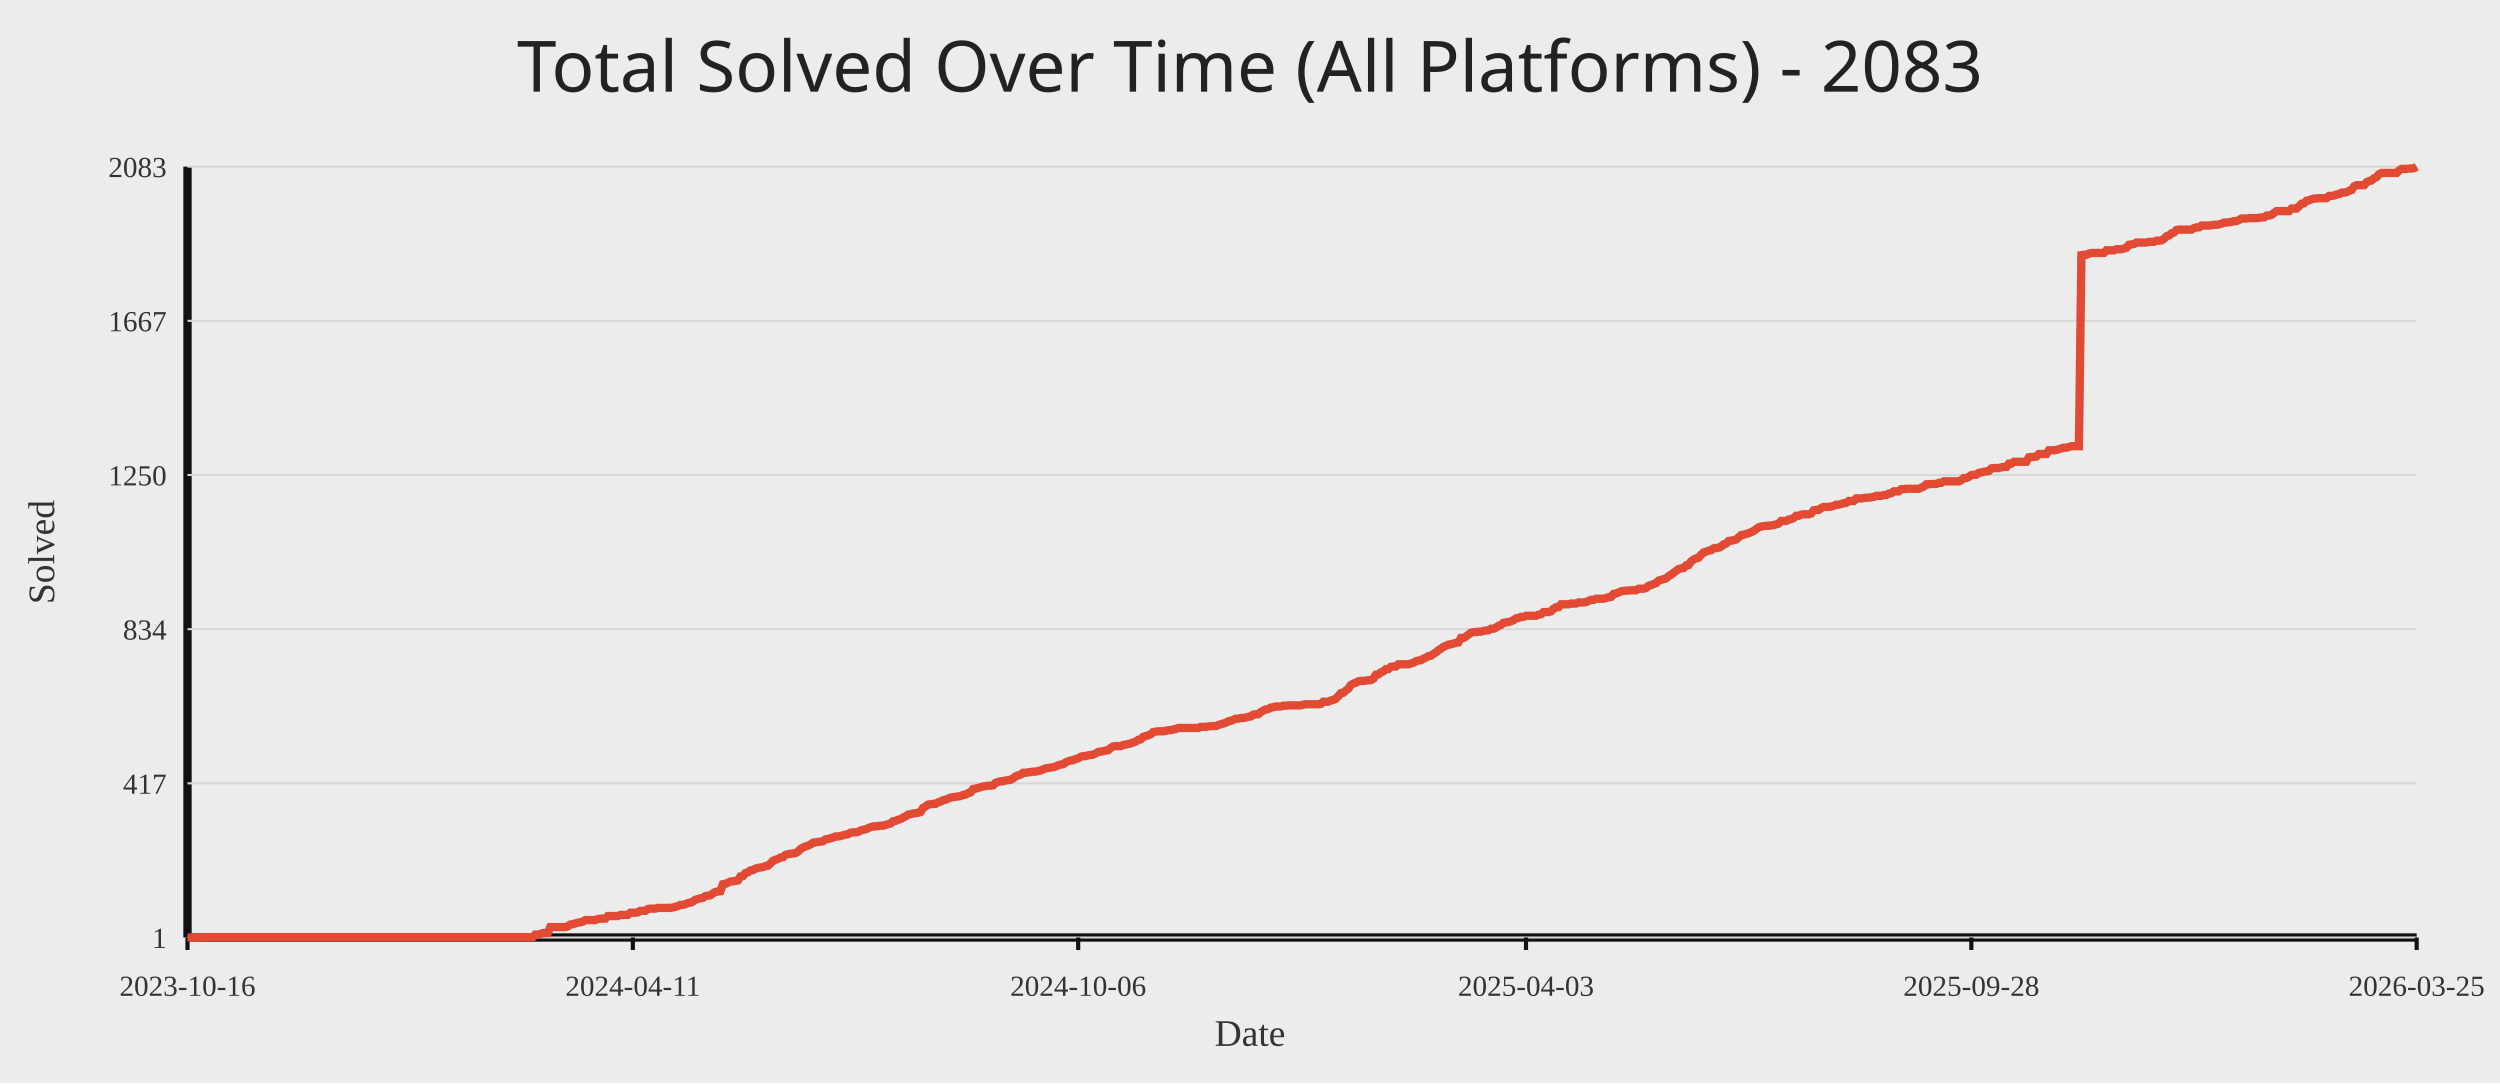
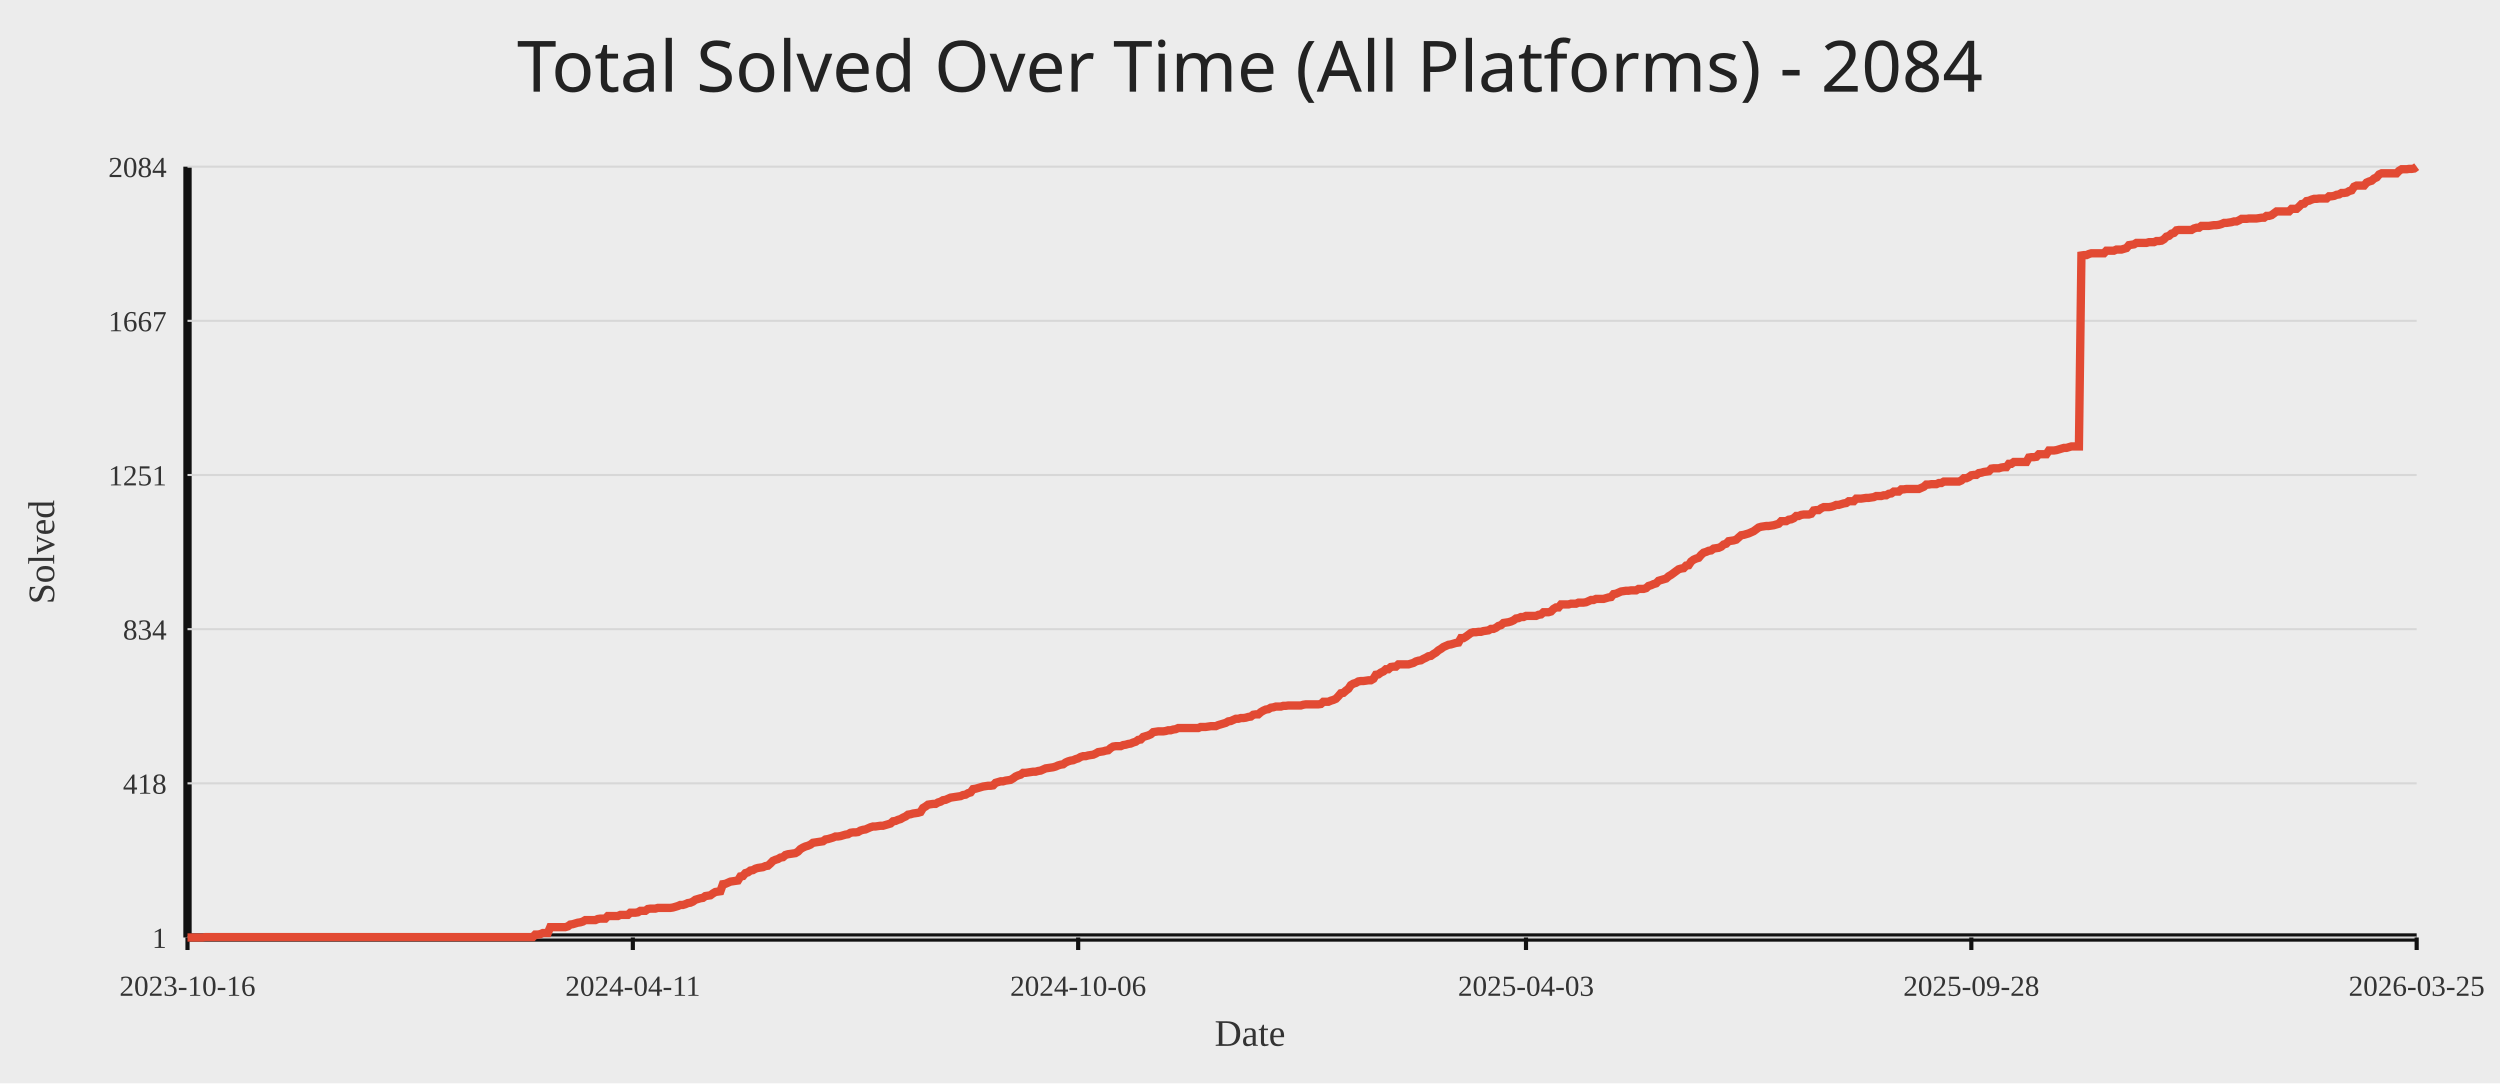
<svg xmlns="http://www.w3.org/2000/svg" width="1200" height="520">
  <rect width="100%" height="100%" fill="#ececec" />
-   <text x="50%" y="44" text-anchor="middle" fill="#222" font-size="34" font-family="Comic Sans MS, Segoe UI">Total Solved Over Time (All Platforms) - 2083</text>
+   <text x="50%" y="44" text-anchor="middle" fill="#222" font-size="34" font-family="Comic Sans MS, Segoe UI">Total Solved Over Time (All Platforms) - 2084</text>
  <line x1="90" y1="450" x2="1160" y2="450" stroke="#111" stroke-width="4" />
  <line x1="90" y1="80" x2="90" y2="450" stroke="#111" stroke-width="4" />
  <line x1="90" y1="450.00" x2="1160" y2="450.00" stroke="#d7d7d7" stroke-width="1" />
  <text x="80" y="455.00" text-anchor="end" fill="#333" font-size="14">1</text>
  <line x1="90" y1="376.00" x2="1160" y2="376.00" stroke="#d7d7d7" stroke-width="1" />
-   <text x="80" y="381.00" text-anchor="end" fill="#333" font-size="14">417</text>
+   <text x="80" y="381.00" text-anchor="end" fill="#333" font-size="14">418</text>
  <line x1="90" y1="302.00" x2="1160" y2="302.00" stroke="#d7d7d7" stroke-width="1" />
  <text x="80" y="307.00" text-anchor="end" fill="#333" font-size="14">834</text>
  <line x1="90" y1="228.00" x2="1160" y2="228.00" stroke="#d7d7d7" stroke-width="1" />
-   <text x="80" y="233.00" text-anchor="end" fill="#333" font-size="14">1250</text>
+   <text x="80" y="233.00" text-anchor="end" fill="#333" font-size="14">1251</text>
  <line x1="90" y1="154.00" x2="1160" y2="154.00" stroke="#d7d7d7" stroke-width="1" />
  <text x="80" y="159.00" text-anchor="end" fill="#333" font-size="14">1667</text>
  <line x1="90" y1="80.00" x2="1160" y2="80.00" stroke="#d7d7d7" stroke-width="1" />
-   <text x="80" y="85.00" text-anchor="end" fill="#333" font-size="14">2083</text>
+   <text x="80" y="85.00" text-anchor="end" fill="#333" font-size="14">2084</text>
  <line x1="90.00" y1="450" x2="90.00" y2="456" stroke="#111" stroke-width="2" />
  <text x="90.00" y="478" text-anchor="middle" fill="#333" font-size="14">2023-10-16</text>
  <line x1="303.76" y1="450" x2="303.76" y2="456" stroke="#111" stroke-width="2" />
  <text x="303.76" y="478" text-anchor="middle" fill="#333" font-size="14">2024-04-11</text>
  <line x1="517.52" y1="450" x2="517.52" y2="456" stroke="#111" stroke-width="2" />
  <text x="517.52" y="478" text-anchor="middle" fill="#333" font-size="14">2024-10-06</text>
  <line x1="732.48" y1="450" x2="732.48" y2="456" stroke="#111" stroke-width="2" />
  <text x="732.48" y="478" text-anchor="middle" fill="#333" font-size="14">2025-04-03</text>
  <line x1="946.24" y1="450" x2="946.24" y2="456" stroke="#111" stroke-width="2" />
  <text x="946.24" y="478" text-anchor="middle" fill="#333" font-size="14">2025-09-28</text>
  <line x1="1160.00" y1="450" x2="1160.00" y2="456" stroke="#111" stroke-width="2" />
  <text x="1160.00" y="478" text-anchor="middle" fill="#333" font-size="14">2026-03-25</text>
-   <polyline fill="none" stroke="#e24a33" stroke-width="4" points="90.00,450.00 91.20,450.00 92.40,450.00 93.60,450.00 94.80,450.00 96.00,450.00 97.21,450.00 98.41,449.82 99.61,449.82 100.81,449.82 102.01,449.82 103.21,449.82 104.41,449.82 105.61,449.82 106.81,449.82 108.01,449.82 109.21,449.82 110.42,449.82 111.62,449.82 112.82,449.82 114.02,449.82 115.22,449.82 116.42,449.82 117.62,449.82 118.82,449.82 120.02,449.82 121.22,449.82 122.42,449.82 123.63,449.82 124.83,449.82 126.03,449.82 127.23,449.82 128.43,449.82 129.63,449.82 130.83,449.82 132.03,449.82 133.23,449.82 134.43,449.82 135.63,449.82 136.84,449.82 138.04,449.82 139.24,449.82 140.44,449.82 141.64,449.82 142.84,449.82 144.04,449.82 145.24,449.82 146.44,449.82 147.64,449.82 148.84,449.82 150.04,449.82 151.25,449.82 152.45,449.82 153.65,449.82 154.85,449.82 156.05,449.82 157.25,449.82 158.45,449.82 159.65,449.82 160.85,449.82 162.05,449.82 163.25,449.82 164.46,449.82 165.66,449.82 166.86,449.82 168.06,449.82 169.26,449.82 170.46,449.82 171.66,449.82 172.86,449.82 174.06,449.82 175.26,449.82 176.46,449.82 177.67,449.82 178.87,449.82 180.07,449.82 181.27,449.82 182.47,449.82 183.67,449.82 184.87,449.82 186.07,449.82 187.27,449.82 188.47,449.82 189.67,449.82 190.88,449.82 192.08,449.82 193.28,449.82 194.48,449.82 195.68,449.82 196.88,449.82 198.08,449.82 199.28,449.82 200.48,449.82 201.68,449.82 202.88,449.82 204.09,449.82 205.29,449.82 206.49,449.82 207.69,449.82 208.89,449.82 210.09,449.82 211.29,449.82 212.49,449.82 213.69,449.82 214.89,449.82 216.09,449.82 217.30,449.82 218.50,449.82 219.70,449.82 220.90,449.82 222.10,449.82 223.30,449.82 224.50,449.82 225.70,449.82 226.90,449.82 228.10,449.82 229.30,449.82 230.51,449.82 231.71,449.82 232.91,449.82 234.11,449.82 235.31,449.82 236.51,449.82 237.71,449.82 238.91,449.82 240.11,449.82 241.31,449.82 242.51,449.82 243.71,449.82 244.92,449.82 246.12,449.82 247.32,449.82 248.52,449.82 249.72,449.82 250.92,449.82 252.12,449.82 253.32,449.82 254.52,449.82 255.72,449.82 256.92,448.58 258.13,448.58 259.33,448.40 260.53,447.87 261.73,447.87 262.93,447.87 264.13,445.02 265.33,445.02 266.53,445.02 267.73,445.02 268.93,445.02 270.13,445.02 271.34,445.02 272.54,444.67 273.74,443.78 274.94,443.60 276.14,443.25 277.34,442.89 278.54,442.71 279.74,442.36 280.94,441.65 282.14,441.65 283.34,441.65 284.55,441.65 285.75,441.65 286.95,441.11 288.15,440.94 289.35,440.94 290.55,440.94 291.75,439.69 292.95,439.69 294.15,439.69 295.35,439.69 296.55,439.69 297.76,439.16 298.96,439.16 300.16,439.16 301.36,439.16 302.56,438.09 303.76,438.09 304.96,438.09 306.16,437.92 307.36,437.20 308.56,437.20 309.76,437.20 310.97,436.32 312.17,436.14 313.37,436.14 314.57,436.14 315.77,435.78 316.97,435.78 318.17,435.78 319.37,435.78 320.57,435.78 321.77,435.78 322.97,435.61 324.18,435.25 325.38,434.89 326.58,434.36 327.78,434.36 328.98,434.01 330.18,433.47 331.38,433.29 332.58,432.76 333.78,431.87 334.98,431.52 336.18,431.16 337.38,430.98 338.59,430.10 339.79,429.92 340.99,429.74 342.19,428.85 343.39,428.14 344.59,427.96 345.79,427.79 346.99,424.41 348.19,424.23 349.39,423.70 350.59,423.17 351.80,422.99 353.00,422.81 354.20,422.63 355.40,420.68 356.60,420.50 357.80,419.08 359.00,418.72 360.20,417.83 361.40,417.66 362.60,416.95 363.80,416.59 365.01,416.41 366.21,416.23 367.41,415.70 368.61,415.52 369.81,414.46 371.01,413.21 372.21,412.68 373.41,412.32 374.61,411.61 375.81,411.44 377.01,410.37 378.22,410.01 379.42,409.84 380.62,409.66 381.82,409.48 383.02,408.77 384.22,407.53 385.42,406.82 386.62,406.28 387.82,405.93 389.02,405.39 390.22,404.51 391.43,404.33 392.63,404.15 393.83,403.97 395.03,403.79 396.23,402.91 397.43,402.73 398.63,402.37 399.83,402.02 401.03,401.48 402.23,401.48 403.43,401.31 404.64,400.95 405.84,400.60 407.04,400.42 408.24,399.71 409.44,399.53 410.64,399.53 411.84,399.35 413.04,398.64 414.24,398.29 415.44,398.11 416.64,397.57 417.85,397.04 419.05,396.69 420.25,396.69 421.45,396.51 422.65,396.33 423.85,396.33 425.05,395.98 426.25,395.62 427.45,395.26 428.65,394.20 429.85,394.02 431.05,393.49 432.26,393.13 433.46,392.42 434.66,391.89 435.86,391.00 437.06,390.82 438.26,390.47 439.46,390.29 440.66,390.11 441.86,389.76 443.06,387.80 444.26,387.09 445.47,386.20 446.67,386.02 447.87,385.85 449.07,385.85 450.27,385.13 451.47,384.78 452.67,384.07 453.87,383.89 455.07,383.36 456.27,382.82 457.47,382.65 458.68,382.47 459.88,382.29 461.08,382.11 462.28,381.58 463.48,381.40 464.68,380.69 465.88,380.34 467.08,378.74 468.28,378.56 469.48,378.20 470.68,377.85 471.89,377.49 473.09,377.32 474.29,377.14 475.49,377.14 476.69,376.96 477.89,375.72 479.09,375.36 480.29,375.00 481.49,375.00 482.69,374.65 483.89,374.47 485.10,374.29 486.30,373.58 487.50,372.69 488.70,372.16 489.90,371.81 491.10,370.92 492.30,370.92 493.50,370.74 494.70,370.56 495.90,370.38 497.10,370.38 498.31,370.03 499.51,369.85 500.71,369.32 501.91,368.78 503.11,368.61 504.31,368.43 505.51,368.25 506.71,367.90 507.91,367.36 509.11,367.01 510.31,366.83 511.52,365.94 512.72,365.41 513.92,365.05 515.12,364.88 516.32,364.34 517.52,363.99 518.72,363.28 519.92,362.92 521.12,362.92 522.32,362.56 523.52,362.39 524.73,362.21 525.93,361.68 527.13,360.97 528.33,360.79 529.53,360.61 530.73,360.25 531.93,360.08 533.13,359.01 534.33,358.30 535.53,358.12 536.73,358.12 537.93,358.12 539.14,357.59 540.34,357.41 541.54,357.06 542.74,356.88 543.94,356.34 545.14,355.99 546.34,355.10 547.54,354.92 548.74,353.68 549.94,353.32 551.14,352.97 552.35,352.44 553.55,351.37 554.75,351.19 555.95,351.01 557.15,351.01 558.35,351.01 559.55,350.84 560.75,350.48 561.95,350.48 563.15,350.12 564.35,349.95 565.56,349.41 566.76,349.41 567.96,349.41 569.16,349.41 570.36,349.41 571.56,349.41 572.76,349.41 573.96,349.41 575.16,349.41 576.36,348.88 577.56,348.88 578.77,348.88 579.97,348.70 581.17,348.53 582.37,348.53 583.57,348.53 584.77,347.99 585.97,347.64 587.17,347.28 588.37,346.93 589.57,346.22 590.77,346.04 591.98,345.50 593.18,344.97 594.38,344.97 595.58,344.62 596.78,344.62 597.98,344.44 599.18,344.08 600.38,343.90 601.58,343.02 602.78,342.84 603.98,342.84 605.19,341.77 606.39,341.06 607.59,340.53 608.79,340.35 609.99,339.64 611.19,339.46 612.39,339.11 613.59,339.11 614.79,339.11 615.99,338.75 617.19,338.75 618.40,338.57 619.60,338.57 620.80,338.57 622.00,338.57 623.20,338.57 624.40,338.57 625.60,338.22 626.80,338.04 628.00,338.04 629.20,338.04 630.40,338.04 631.60,338.04 632.81,338.04 634.01,337.86 635.21,336.80 636.41,336.80 637.61,336.80 638.81,336.26 640.01,335.91 641.21,335.37 642.41,334.13 643.61,332.71 644.81,332.53 646.02,331.46 647.22,330.58 648.42,328.80 649.62,328.09 650.82,327.73 652.02,327.02 653.22,326.84 654.42,326.84 655.62,326.67 656.82,326.49 658.02,326.49 659.23,325.78 660.43,323.82 661.63,323.65 662.83,322.76 664.03,322.22 665.23,321.16 666.43,321.16 667.63,320.09 668.83,319.91 670.03,319.91 671.23,318.85 672.44,318.85 673.64,318.85 674.84,318.85 676.04,318.85 677.24,318.49 678.44,318.14 679.64,317.43 680.84,317.07 682.04,316.89 683.24,316.18 684.44,315.65 685.65,314.94 686.85,314.76 688.05,313.87 689.25,313.16 690.45,312.09 691.65,311.38 692.85,310.49 694.05,309.96 695.25,309.43 696.45,309.25 697.65,308.90 698.86,308.54 700.06,308.36 701.26,306.23 702.46,306.23 703.66,305.52 704.86,304.63 706.06,303.74 707.26,303.39 708.46,303.39 709.66,303.21 710.86,303.21 712.07,302.85 713.27,302.68 714.47,302.50 715.67,301.79 716.87,301.79 718.07,301.25 719.27,300.37 720.47,300.01 721.67,298.94 722.87,298.77 724.07,298.59 725.27,298.23 726.48,297.70 727.68,296.81 728.88,296.63 730.08,296.10 731.28,296.10 732.48,295.57 733.68,295.57 734.88,295.57 736.08,295.57 737.28,295.57 738.48,295.03 739.69,294.86 740.89,293.79 742.09,293.79 743.29,293.79 744.49,293.43 745.69,292.19 746.89,291.48 748.09,291.48 749.29,290.06 750.49,290.06 751.69,290.06 752.90,290.06 754.10,289.70 755.30,289.70 756.50,289.70 757.70,289.17 758.90,289.17 760.10,289.17 761.30,288.99 762.50,288.46 763.70,287.93 764.90,287.93 766.11,287.39 767.31,287.39 768.51,287.39 769.71,287.39 770.91,287.04 772.11,286.68 773.31,286.50 774.51,285.08 775.71,284.90 776.91,284.37 778.11,283.84 779.32,283.66 780.52,283.48 781.72,283.48 782.92,283.30 784.12,283.30 785.32,283.30 786.52,282.59 787.72,282.59 788.92,282.59 790.12,282.24 791.32,281.17 792.53,280.82 793.73,280.28 794.93,279.93 796.13,278.68 797.33,278.33 798.53,277.97 799.73,277.62 800.93,276.55 802.13,275.84 803.33,274.95 804.53,274.06 805.74,273.17 806.94,272.82 808.14,272.64 809.34,271.40 810.54,271.22 811.74,269.44 812.94,268.55 814.14,268.02 815.34,267.67 816.54,266.24 817.74,265.18 818.95,264.82 820.15,264.29 821.35,264.11 822.55,263.22 823.75,263.05 824.95,262.87 826.15,262.33 827.35,261.27 828.55,260.91 829.75,259.67 830.95,259.49 832.15,259.31 833.36,258.96 834.56,257.89 835.76,256.83 836.96,256.65 838.16,256.29 839.36,255.94 840.56,255.40 841.76,254.87 842.96,253.98 844.16,253.09 845.36,252.74 846.57,252.56 847.77,252.38 848.97,252.38 850.17,252.20 851.37,252.03 852.57,251.67 853.77,251.32 854.97,250.07 856.17,250.07 857.37,250.07 858.57,249.36 859.78,249.18 860.98,248.65 862.18,247.58 863.38,247.58 864.58,247.05 865.78,246.87 866.98,246.87 868.18,246.87 869.38,246.52 870.58,244.92 871.78,244.74 872.99,244.74 874.19,243.85 875.39,243.32 876.59,243.32 877.79,243.32 878.99,243.14 880.19,242.79 881.39,242.25 882.59,242.25 883.79,241.90 884.99,241.54 886.20,241.36 887.40,240.48 888.60,240.48 889.80,240.48 891.00,239.23 892.20,239.23 893.40,239.23 894.60,239.05 895.80,238.88 897.00,238.88 898.20,238.70 899.41,238.52 900.61,237.99 901.81,237.99 903.01,237.99 904.21,237.63 905.41,237.63 906.61,236.92 907.81,236.74 909.01,235.85 910.21,235.85 911.41,235.85 912.62,234.79 913.82,234.79 915.02,234.61 916.22,234.61 917.42,234.61 918.62,234.61 919.82,234.61 921.02,234.61 922.22,234.08 923.42,233.54 924.62,232.48 925.82,232.48 927.03,232.30 928.23,232.30 929.43,232.30 930.63,231.77 931.83,231.77 933.03,231.06 934.23,231.06 935.43,231.06 936.63,231.06 937.83,231.06 939.03,231.06 940.24,231.06 941.44,230.52 942.64,229.46 943.84,229.46 945.04,228.92 946.24,228.04 947.44,227.86 948.64,227.86 949.84,226.97 951.04,226.79 952.24,226.44 953.45,226.26 954.65,226.08 955.85,224.84 957.05,224.66 958.25,224.66 959.45,224.66 960.65,224.30 961.85,224.13 963.05,224.13 964.25,222.53 965.45,222.53 966.66,221.64 967.86,221.64 969.06,221.64 970.26,221.64 971.46,221.64 972.66,221.64 973.86,219.51 975.06,219.33 976.26,219.33 977.46,219.15 978.66,217.91 979.87,217.91 981.07,217.91 982.27,217.91 983.47,216.13 984.67,216.13 985.87,216.13 987.07,215.95 988.27,215.60 989.47,215.24 990.67,214.88 991.87,214.88 993.08,214.53 994.28,214.17 995.48,214.17 996.68,214.17 997.88,214.17 999.08,122.47 1000.28,122.30 1001.48,122.30 1002.68,121.76 1003.88,121.41 1005.08,121.41 1006.29,121.41 1007.49,121.41 1008.69,121.41 1009.89,121.41 1011.09,120.16 1012.29,120.16 1013.49,120.16 1014.69,120.16 1015.89,119.63 1017.09,119.63 1018.29,119.63 1019.49,119.27 1020.70,118.92 1021.90,117.50 1023.10,117.32 1024.30,117.14 1025.50,116.43 1026.70,116.43 1027.90,116.43 1029.10,116.43 1030.30,116.43 1031.50,116.08 1032.70,116.08 1033.91,116.08 1035.11,115.54 1036.31,115.54 1037.51,115.37 1038.71,114.65 1039.91,113.41 1041.11,113.05 1042.31,111.99 1043.51,111.63 1044.71,110.39 1045.91,110.21 1047.12,110.21 1048.32,110.21 1049.52,110.21 1050.72,110.21 1051.92,110.21 1053.12,109.50 1054.32,109.15 1055.52,109.15 1056.72,108.26 1057.92,108.26 1059.12,108.26 1060.33,108.26 1061.53,108.08 1062.73,107.90 1063.93,107.90 1065.13,107.72 1066.33,107.37 1067.53,106.83 1068.73,106.83 1069.93,106.66 1071.13,106.48 1072.33,106.12 1073.54,106.12 1074.74,105.59 1075.94,104.88 1077.14,104.88 1078.34,104.88 1079.54,104.70 1080.74,104.70 1081.94,104.70 1083.14,104.70 1084.34,104.52 1085.54,104.35 1086.75,104.35 1087.95,103.46 1089.15,103.46 1090.35,103.10 1091.55,102.21 1092.75,101.33 1093.95,101.33 1095.15,101.33 1096.35,101.33 1097.55,101.33 1098.75,101.33 1099.96,100.08 1101.16,100.08 1102.36,100.08 1103.56,99.02 1104.76,97.77 1105.96,97.59 1107.16,96.35 1108.36,96.17 1109.56,95.64 1110.76,95.28 1111.96,95.28 1113.16,95.11 1114.37,95.11 1115.57,95.11 1116.77,95.11 1117.97,94.04 1119.17,94.04 1120.37,93.86 1121.57,93.33 1122.77,93.15 1123.97,92.44 1125.17,92.44 1126.37,92.26 1127.58,91.55 1128.78,91.20 1129.98,89.42 1131.18,88.89 1132.38,88.89 1133.58,88.89 1134.78,88.89 1135.98,87.46 1137.18,86.93 1138.38,86.58 1139.58,85.51 1140.79,84.98 1141.99,83.55 1143.19,83.02 1144.39,83.02 1145.59,83.02 1146.79,83.02 1147.99,83.02 1149.19,83.02 1150.39,83.02 1151.59,81.78 1152.79,81.07 1154.00,81.07 1155.20,81.07 1156.40,80.89 1157.60,80.89 1158.80,80.71 1160.00,80.00" />
+   <polyline fill="none" stroke="#e24a33" stroke-width="4" points="90.00,450.00 91.20,450.00 92.40,450.00 93.60,450.00 94.80,450.00 96.00,450.00 97.21,450.00 98.41,449.82 99.61,449.82 100.81,449.82 102.01,449.82 103.21,449.82 104.41,449.82 105.61,449.82 106.81,449.82 108.01,449.82 109.21,449.82 110.42,449.82 111.62,449.82 112.82,449.82 114.02,449.82 115.22,449.82 116.42,449.82 117.62,449.82 118.82,449.82 120.02,449.82 121.22,449.82 122.42,449.82 123.63,449.82 124.83,449.82 126.03,449.82 127.23,449.82 128.43,449.82 129.63,449.82 130.83,449.82 132.03,449.82 133.23,449.82 134.43,449.82 135.63,449.82 136.84,449.82 138.04,449.82 139.24,449.82 140.44,449.82 141.64,449.82 142.84,449.82 144.04,449.82 145.24,449.82 146.44,449.82 147.64,449.82 148.84,449.82 150.04,449.82 151.25,449.82 152.45,449.82 153.65,449.82 154.85,449.82 156.05,449.82 157.25,449.82 158.45,449.82 159.65,449.82 160.85,449.82 162.05,449.82 163.25,449.82 164.46,449.82 165.66,449.82 166.86,449.82 168.06,449.82 169.26,449.82 170.46,449.82 171.66,449.82 172.86,449.82 174.06,449.82 175.26,449.82 176.46,449.82 177.67,449.82 178.87,449.82 180.07,449.82 181.27,449.82 182.47,449.82 183.67,449.82 184.87,449.82 186.07,449.82 187.27,449.82 188.47,449.82 189.67,449.82 190.88,449.82 192.08,449.82 193.28,449.82 194.48,449.82 195.68,449.82 196.88,449.82 198.08,449.82 199.28,449.82 200.48,449.82 201.68,449.82 202.88,449.82 204.09,449.82 205.29,449.82 206.49,449.82 207.69,449.82 208.89,449.82 210.09,449.82 211.29,449.82 212.49,449.82 213.69,449.82 214.89,449.82 216.09,449.82 217.30,449.82 218.50,449.82 219.70,449.82 220.90,449.82 222.10,449.82 223.30,449.82 224.50,449.82 225.70,449.82 226.90,449.82 228.10,449.82 229.30,449.82 230.51,449.82 231.71,449.82 232.91,449.82 234.11,449.82 235.31,449.82 236.51,449.82 237.71,449.82 238.91,449.82 240.11,449.82 241.31,449.82 242.51,449.82 243.71,449.82 244.92,449.82 246.12,449.82 247.32,449.82 248.52,449.82 249.72,449.82 250.92,449.82 252.12,449.82 253.32,449.82 254.52,449.82 255.72,449.82 256.92,448.58 258.13,448.58 259.33,448.40 260.53,447.87 261.73,447.87 262.93,447.87 264.13,445.03 265.33,445.03 266.53,445.03 267.73,445.03 268.93,445.03 270.13,445.03 271.34,445.03 272.54,444.67 273.74,443.78 274.94,443.61 276.14,443.25 277.34,442.89 278.54,442.72 279.74,442.36 280.94,441.65 282.14,441.65 283.34,441.65 284.55,441.65 285.75,441.65 286.95,441.12 288.15,440.94 289.35,440.94 290.55,440.94 291.75,439.70 292.95,439.70 294.15,439.70 295.35,439.70 296.55,439.70 297.76,439.16 298.96,439.16 300.16,439.16 301.36,439.16 302.56,438.10 303.76,438.10 304.96,438.10 306.16,437.92 307.36,437.21 308.56,437.21 309.76,437.21 310.97,436.32 312.17,436.14 313.37,436.14 314.57,436.14 315.77,435.79 316.97,435.79 318.17,435.79 319.37,435.79 320.57,435.79 321.77,435.79 322.97,435.61 324.18,435.26 325.38,434.90 326.58,434.37 327.78,434.37 328.98,434.01 330.18,433.48 331.38,433.30 332.58,432.77 333.78,431.88 334.98,431.53 336.18,431.17 337.38,430.99 338.59,430.11 339.79,429.93 340.99,429.75 342.19,428.86 343.39,428.15 344.59,427.97 345.79,427.80 346.99,424.42 348.19,424.24 349.39,423.71 350.59,423.18 351.80,423.00 353.00,422.82 354.20,422.65 355.40,420.69 356.60,420.51 357.80,419.09 359.00,418.74 360.20,417.85 361.40,417.67 362.60,416.96 363.80,416.61 365.01,416.43 366.21,416.25 367.41,415.72 368.61,415.54 369.81,414.47 371.01,413.23 372.21,412.70 373.41,412.34 374.61,411.63 375.81,411.45 377.01,410.39 378.22,410.03 379.42,409.86 380.62,409.68 381.82,409.50 383.02,408.79 384.22,407.55 385.42,406.84 386.62,406.30 387.82,405.95 389.02,405.42 390.22,404.53 391.43,404.35 392.63,404.17 393.83,403.99 395.03,403.82 396.23,402.93 397.43,402.75 398.63,402.40 399.83,402.04 401.03,401.51 402.23,401.51 403.43,401.33 404.64,400.97 405.84,400.62 407.04,400.44 408.24,399.73 409.44,399.55 410.64,399.55 411.84,399.38 413.04,398.67 414.24,398.31 415.44,398.13 416.64,397.60 417.85,397.07 419.05,396.71 420.25,396.71 421.45,396.53 422.65,396.36 423.85,396.36 425.05,396.00 426.25,395.65 427.45,395.29 428.65,394.22 429.85,394.05 431.05,393.51 432.26,393.16 433.46,392.45 434.66,391.92 435.86,391.03 437.06,390.85 438.26,390.49 439.46,390.32 440.66,390.14 441.86,389.78 443.06,387.83 444.26,387.12 445.47,386.23 446.67,386.05 447.87,385.88 449.07,385.88 450.27,385.17 451.47,384.81 452.67,384.10 453.87,383.92 455.07,383.39 456.27,382.86 457.47,382.68 458.68,382.50 459.88,382.32 461.08,382.15 462.28,381.61 463.48,381.44 464.68,380.72 465.88,380.37 467.08,378.77 468.28,378.59 469.48,378.24 470.68,377.88 471.89,377.53 473.09,377.35 474.29,377.17 475.49,377.17 476.69,376.99 477.89,375.75 479.09,375.40 480.29,375.04 481.49,375.04 482.69,374.69 483.89,374.51 485.10,374.33 486.30,373.62 487.50,372.73 488.70,372.20 489.90,371.84 491.10,370.96 492.30,370.96 493.50,370.78 494.70,370.60 495.90,370.42 497.10,370.42 498.31,370.07 499.51,369.89 500.71,369.36 501.91,368.82 503.11,368.65 504.31,368.47 505.51,368.29 506.71,367.94 507.91,367.40 509.11,367.05 510.31,366.87 511.52,365.98 512.72,365.45 513.92,365.09 515.12,364.92 516.32,364.38 517.52,364.03 518.72,363.32 519.92,362.96 521.12,362.96 522.32,362.61 523.52,362.43 524.73,362.25 525.93,361.72 527.13,361.01 528.33,360.83 529.53,360.65 530.73,360.30 531.93,360.12 533.13,359.05 534.33,358.34 535.53,358.17 536.73,358.17 537.93,358.17 539.14,357.63 540.34,357.46 541.54,357.10 542.74,356.92 543.94,356.39 545.14,356.03 546.34,355.15 547.54,354.97 548.74,353.73 549.94,353.37 551.14,353.01 552.35,352.48 553.55,351.42 554.75,351.24 555.95,351.06 557.15,351.06 558.35,351.06 559.55,350.88 560.75,350.53 561.95,350.53 563.15,350.17 564.35,350.00 565.56,349.46 566.76,349.46 567.96,349.46 569.16,349.46 570.36,349.46 571.56,349.46 572.76,349.46 573.96,349.46 575.16,349.46 576.36,348.93 577.56,348.93 578.77,348.93 579.97,348.75 581.17,348.57 582.37,348.57 583.57,348.57 584.77,348.04 585.97,347.69 587.17,347.33 588.37,346.98 589.57,346.27 590.77,346.09 591.98,345.55 593.18,345.02 594.38,345.02 595.58,344.67 596.78,344.67 597.98,344.49 599.18,344.13 600.38,343.96 601.58,343.07 602.78,342.89 603.98,342.89 605.19,341.82 606.39,341.11 607.59,340.58 608.79,340.40 609.99,339.69 611.19,339.52 612.39,339.16 613.59,339.16 614.79,339.16 615.99,338.80 617.19,338.80 618.40,338.63 619.60,338.63 620.80,338.63 622.00,338.63 623.20,338.63 624.40,338.63 625.60,338.27 626.80,338.09 628.00,338.09 629.20,338.09 630.40,338.09 631.60,338.09 632.81,338.09 634.01,337.92 635.21,336.85 636.41,336.85 637.61,336.85 638.81,336.32 640.01,335.96 641.21,335.43 642.41,334.19 643.61,332.77 644.81,332.59 646.02,331.52 647.22,330.63 648.42,328.86 649.62,328.15 650.82,327.79 652.02,327.08 653.22,326.90 654.42,326.90 655.62,326.73 656.82,326.55 658.02,326.55 659.23,325.84 660.43,323.88 661.63,323.71 662.83,322.82 664.03,322.29 665.23,321.22 666.43,321.22 667.63,320.15 668.83,319.98 670.03,319.98 671.23,318.91 672.44,318.91 673.64,318.91 674.84,318.91 676.04,318.91 677.24,318.55 678.44,318.20 679.64,317.49 680.84,317.13 682.04,316.96 683.24,316.25 684.44,315.71 685.65,315.00 686.85,314.82 688.05,313.94 689.25,313.23 690.45,312.16 691.65,311.45 692.85,310.56 694.05,310.03 695.25,309.50 696.45,309.32 697.65,308.96 698.86,308.61 700.06,308.43 701.26,306.30 702.46,306.30 703.66,305.59 704.86,304.70 706.06,303.81 707.26,303.46 708.46,303.46 709.66,303.28 710.86,303.28 712.07,302.92 713.27,302.75 714.47,302.57 715.67,301.86 716.87,301.86 718.07,301.33 719.27,300.44 720.47,300.08 721.67,299.02 722.87,298.84 724.07,298.66 725.27,298.31 726.48,297.77 727.68,296.88 728.88,296.71 730.08,296.17 731.28,296.17 732.48,295.64 733.68,295.64 734.88,295.64 736.08,295.64 737.28,295.64 738.48,295.11 739.69,294.93 740.89,293.86 742.09,293.86 743.29,293.86 744.49,293.51 745.69,292.27 746.89,291.56 748.09,291.56 749.29,290.13 750.49,290.13 751.69,290.13 752.90,290.13 754.10,289.78 755.30,289.78 756.50,289.78 757.70,289.25 758.90,289.25 760.10,289.25 761.30,289.07 762.50,288.54 763.70,288.00 764.90,288.00 766.11,287.47 767.31,287.47 768.51,287.47 769.71,287.47 770.91,287.11 772.11,286.76 773.31,286.58 774.51,285.16 775.71,284.98 776.91,284.45 778.11,283.92 779.32,283.74 780.52,283.56 781.72,283.56 782.92,283.38 784.12,283.38 785.32,283.38 786.52,282.67 787.72,282.67 788.92,282.67 790.12,282.32 791.32,281.25 792.53,280.90 793.73,280.36 794.93,280.01 796.13,278.77 797.33,278.41 798.53,278.06 799.73,277.70 800.93,276.63 802.13,275.92 803.33,275.04 804.53,274.15 805.74,273.26 806.94,272.90 808.14,272.73 809.34,271.48 810.54,271.31 811.74,269.53 812.94,268.64 814.14,268.11 815.34,267.75 816.54,266.33 817.74,265.27 818.95,264.91 820.15,264.38 821.35,264.20 822.55,263.31 823.75,263.13 824.95,262.96 826.15,262.42 827.35,261.36 828.55,261.00 829.75,259.76 830.95,259.58 832.15,259.40 833.36,259.05 834.56,257.98 835.76,256.92 836.96,256.74 838.16,256.39 839.36,256.03 840.56,255.50 841.76,254.96 842.96,254.08 844.16,253.19 845.36,252.83 846.57,252.65 847.77,252.48 848.97,252.48 850.17,252.30 851.37,252.12 852.57,251.77 853.77,251.41 854.97,250.17 856.17,250.17 857.37,250.17 858.57,249.46 859.78,249.28 860.98,248.75 862.18,247.68 863.38,247.68 864.58,247.15 865.78,246.97 866.98,246.97 868.18,246.97 869.38,246.62 870.58,245.02 871.78,244.84 872.99,244.84 874.19,243.95 875.39,243.42 876.59,243.42 877.79,243.42 878.99,243.24 880.19,242.89 881.39,242.35 882.59,242.35 883.79,242.00 884.99,241.64 886.20,241.46 887.40,240.58 888.60,240.58 889.80,240.58 891.00,239.33 892.20,239.33 893.40,239.33 894.60,239.16 895.80,238.98 897.00,238.98 898.20,238.80 899.41,238.62 900.61,238.09 901.81,238.09 903.01,238.09 904.21,237.73 905.41,237.73 906.61,237.02 907.81,236.85 909.01,235.96 910.21,235.96 911.41,235.96 912.62,234.89 913.82,234.89 915.02,234.71 916.22,234.71 917.42,234.71 918.62,234.71 919.82,234.71 921.02,234.71 922.22,234.18 923.42,233.65 924.62,232.58 925.82,232.58 927.03,232.41 928.23,232.41 929.43,232.41 930.63,231.87 931.83,231.87 933.03,231.16 934.23,231.16 935.43,231.16 936.63,231.16 937.83,231.16 939.03,231.16 940.24,231.16 941.44,230.63 942.64,229.56 943.84,229.56 945.04,229.03 946.24,228.14 947.44,227.96 948.64,227.96 949.84,227.08 951.04,226.90 952.24,226.54 953.45,226.37 954.65,226.19 955.85,224.94 957.05,224.77 958.25,224.77 959.45,224.77 960.65,224.41 961.85,224.23 963.05,224.23 964.25,222.64 965.45,222.64 966.66,221.75 967.86,221.75 969.06,221.75 970.26,221.75 971.46,221.75 972.66,221.75 973.86,219.62 975.06,219.44 976.26,219.44 977.46,219.26 978.66,218.02 979.87,218.02 981.07,218.02 982.27,218.02 983.47,216.24 984.67,216.24 985.87,216.24 987.07,216.06 988.27,215.71 989.47,215.35 990.67,215.00 991.87,215.00 993.08,214.64 994.28,214.29 995.48,214.29 996.68,214.29 997.88,214.29 999.08,122.63 1000.28,122.45 1001.48,122.45 1002.68,121.92 1003.88,121.57 1005.08,121.57 1006.29,121.57 1007.49,121.57 1008.69,121.57 1009.89,121.57 1011.09,120.32 1012.29,120.32 1013.49,120.32 1014.69,120.32 1015.89,119.79 1017.09,119.79 1018.29,119.79 1019.49,119.43 1020.70,119.08 1021.90,117.66 1023.10,117.48 1024.30,117.30 1025.50,116.59 1026.70,116.59 1027.90,116.59 1029.10,116.59 1030.30,116.59 1031.50,116.24 1032.70,116.24 1033.91,116.24 1035.11,115.70 1036.31,115.70 1037.51,115.53 1038.71,114.82 1039.91,113.57 1041.11,113.22 1042.31,112.15 1043.51,111.80 1044.71,110.55 1045.91,110.37 1047.12,110.37 1048.32,110.37 1049.52,110.37 1050.72,110.37 1051.92,110.37 1053.12,109.66 1054.32,109.31 1055.52,109.31 1056.72,108.42 1057.92,108.42 1059.12,108.42 1060.33,108.42 1061.53,108.24 1062.73,108.07 1063.93,108.07 1065.13,107.89 1066.33,107.53 1067.53,107.00 1068.73,107.00 1069.93,106.82 1071.13,106.64 1072.33,106.29 1073.54,106.29 1074.74,105.76 1075.94,105.05 1077.14,105.05 1078.34,105.05 1079.54,104.87 1080.74,104.87 1081.94,104.87 1083.14,104.87 1084.34,104.69 1085.54,104.51 1086.75,104.51 1087.95,103.62 1089.15,103.62 1090.35,103.27 1091.55,102.38 1092.75,101.49 1093.95,101.49 1095.15,101.49 1096.35,101.49 1097.55,101.49 1098.75,101.49 1099.96,100.25 1101.16,100.25 1102.36,100.25 1103.56,99.18 1104.76,97.94 1105.96,97.76 1107.16,96.52 1108.36,96.34 1109.56,95.81 1110.76,95.45 1111.96,95.45 1113.16,95.28 1114.37,95.28 1115.57,95.28 1116.77,95.28 1117.97,94.21 1119.17,94.21 1120.37,94.03 1121.57,93.50 1122.77,93.32 1123.97,92.61 1125.17,92.61 1126.37,92.43 1127.58,91.72 1128.78,91.37 1129.98,89.59 1131.18,89.06 1132.38,89.06 1133.58,89.06 1134.78,89.06 1135.98,87.64 1137.18,87.11 1138.38,86.75 1139.58,85.68 1140.79,85.15 1141.99,83.73 1143.19,83.20 1144.39,83.20 1145.59,83.20 1146.79,83.20 1147.99,83.20 1149.19,83.20 1150.39,83.20 1151.59,81.95 1152.79,81.24 1154.00,81.24 1155.20,81.24 1156.40,81.07 1157.60,81.07 1158.80,80.89 1160.00,80.00" />
  <text x="50%" y="502" text-anchor="middle" fill="#333" font-size="18">Date</text>
  <text x="26" y="265.00" transform="rotate(-90 26 265.00)" text-anchor="middle" fill="#333" font-size="18">Solved</text>
</svg>
